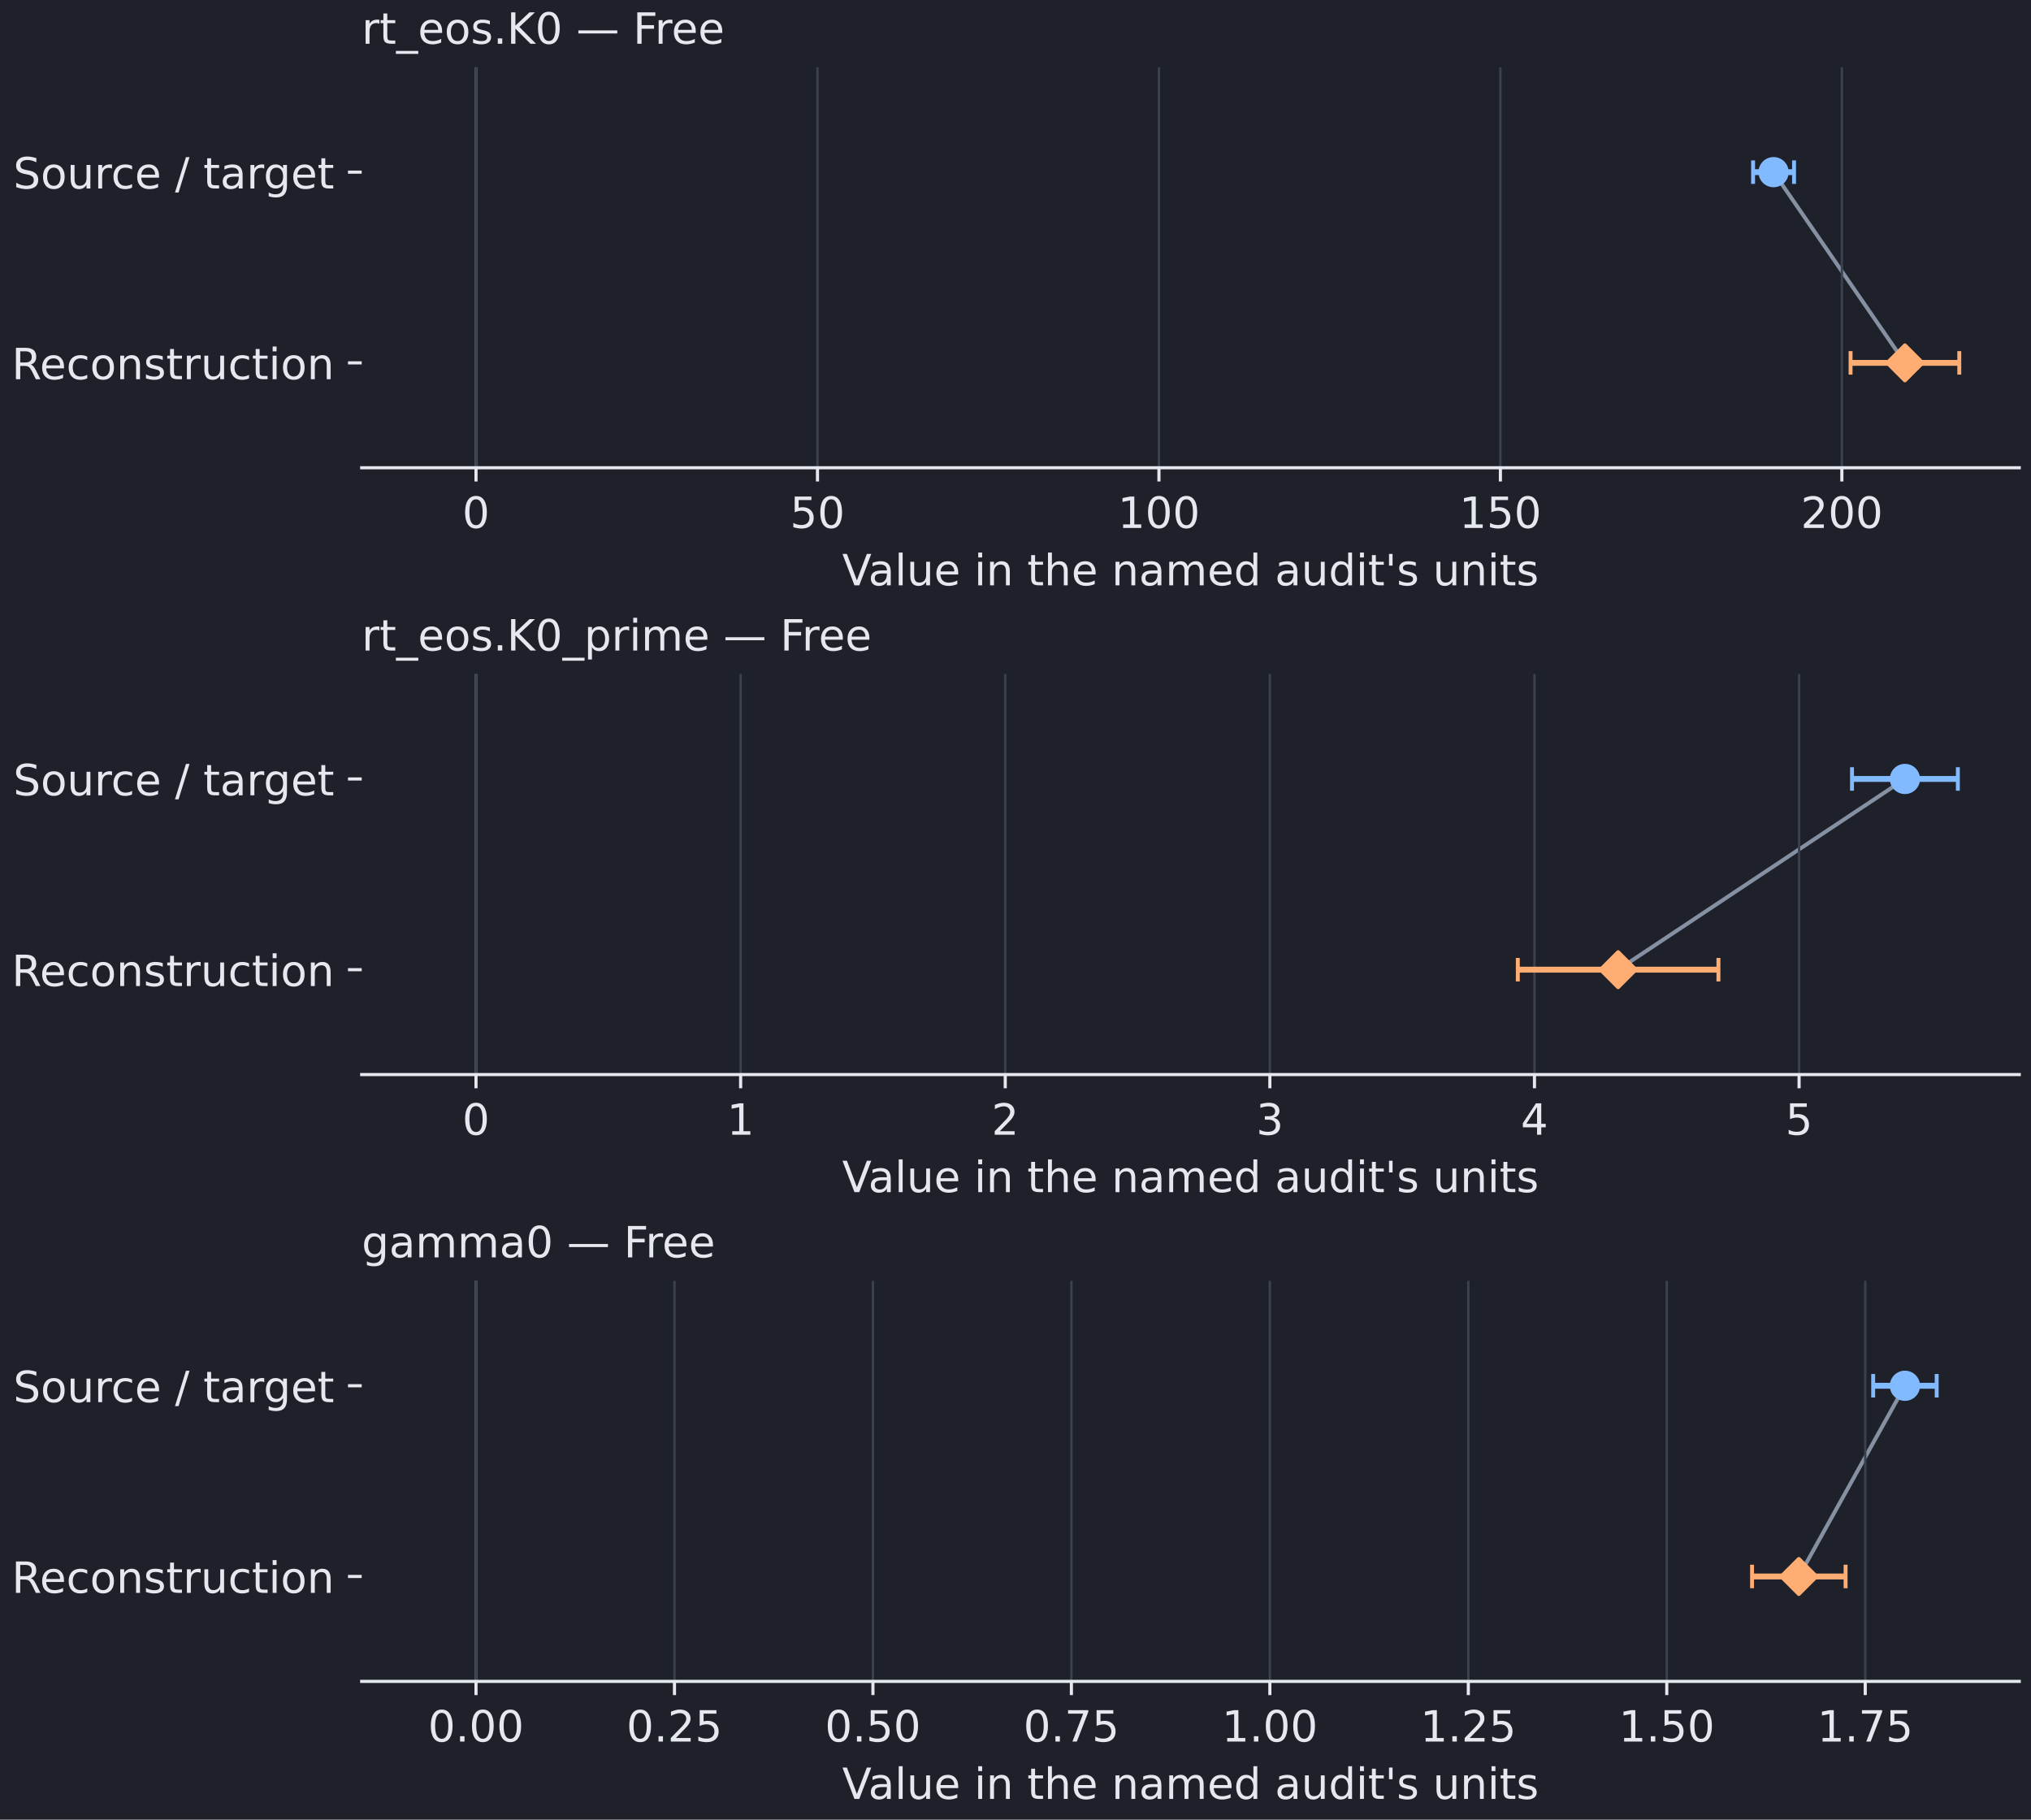
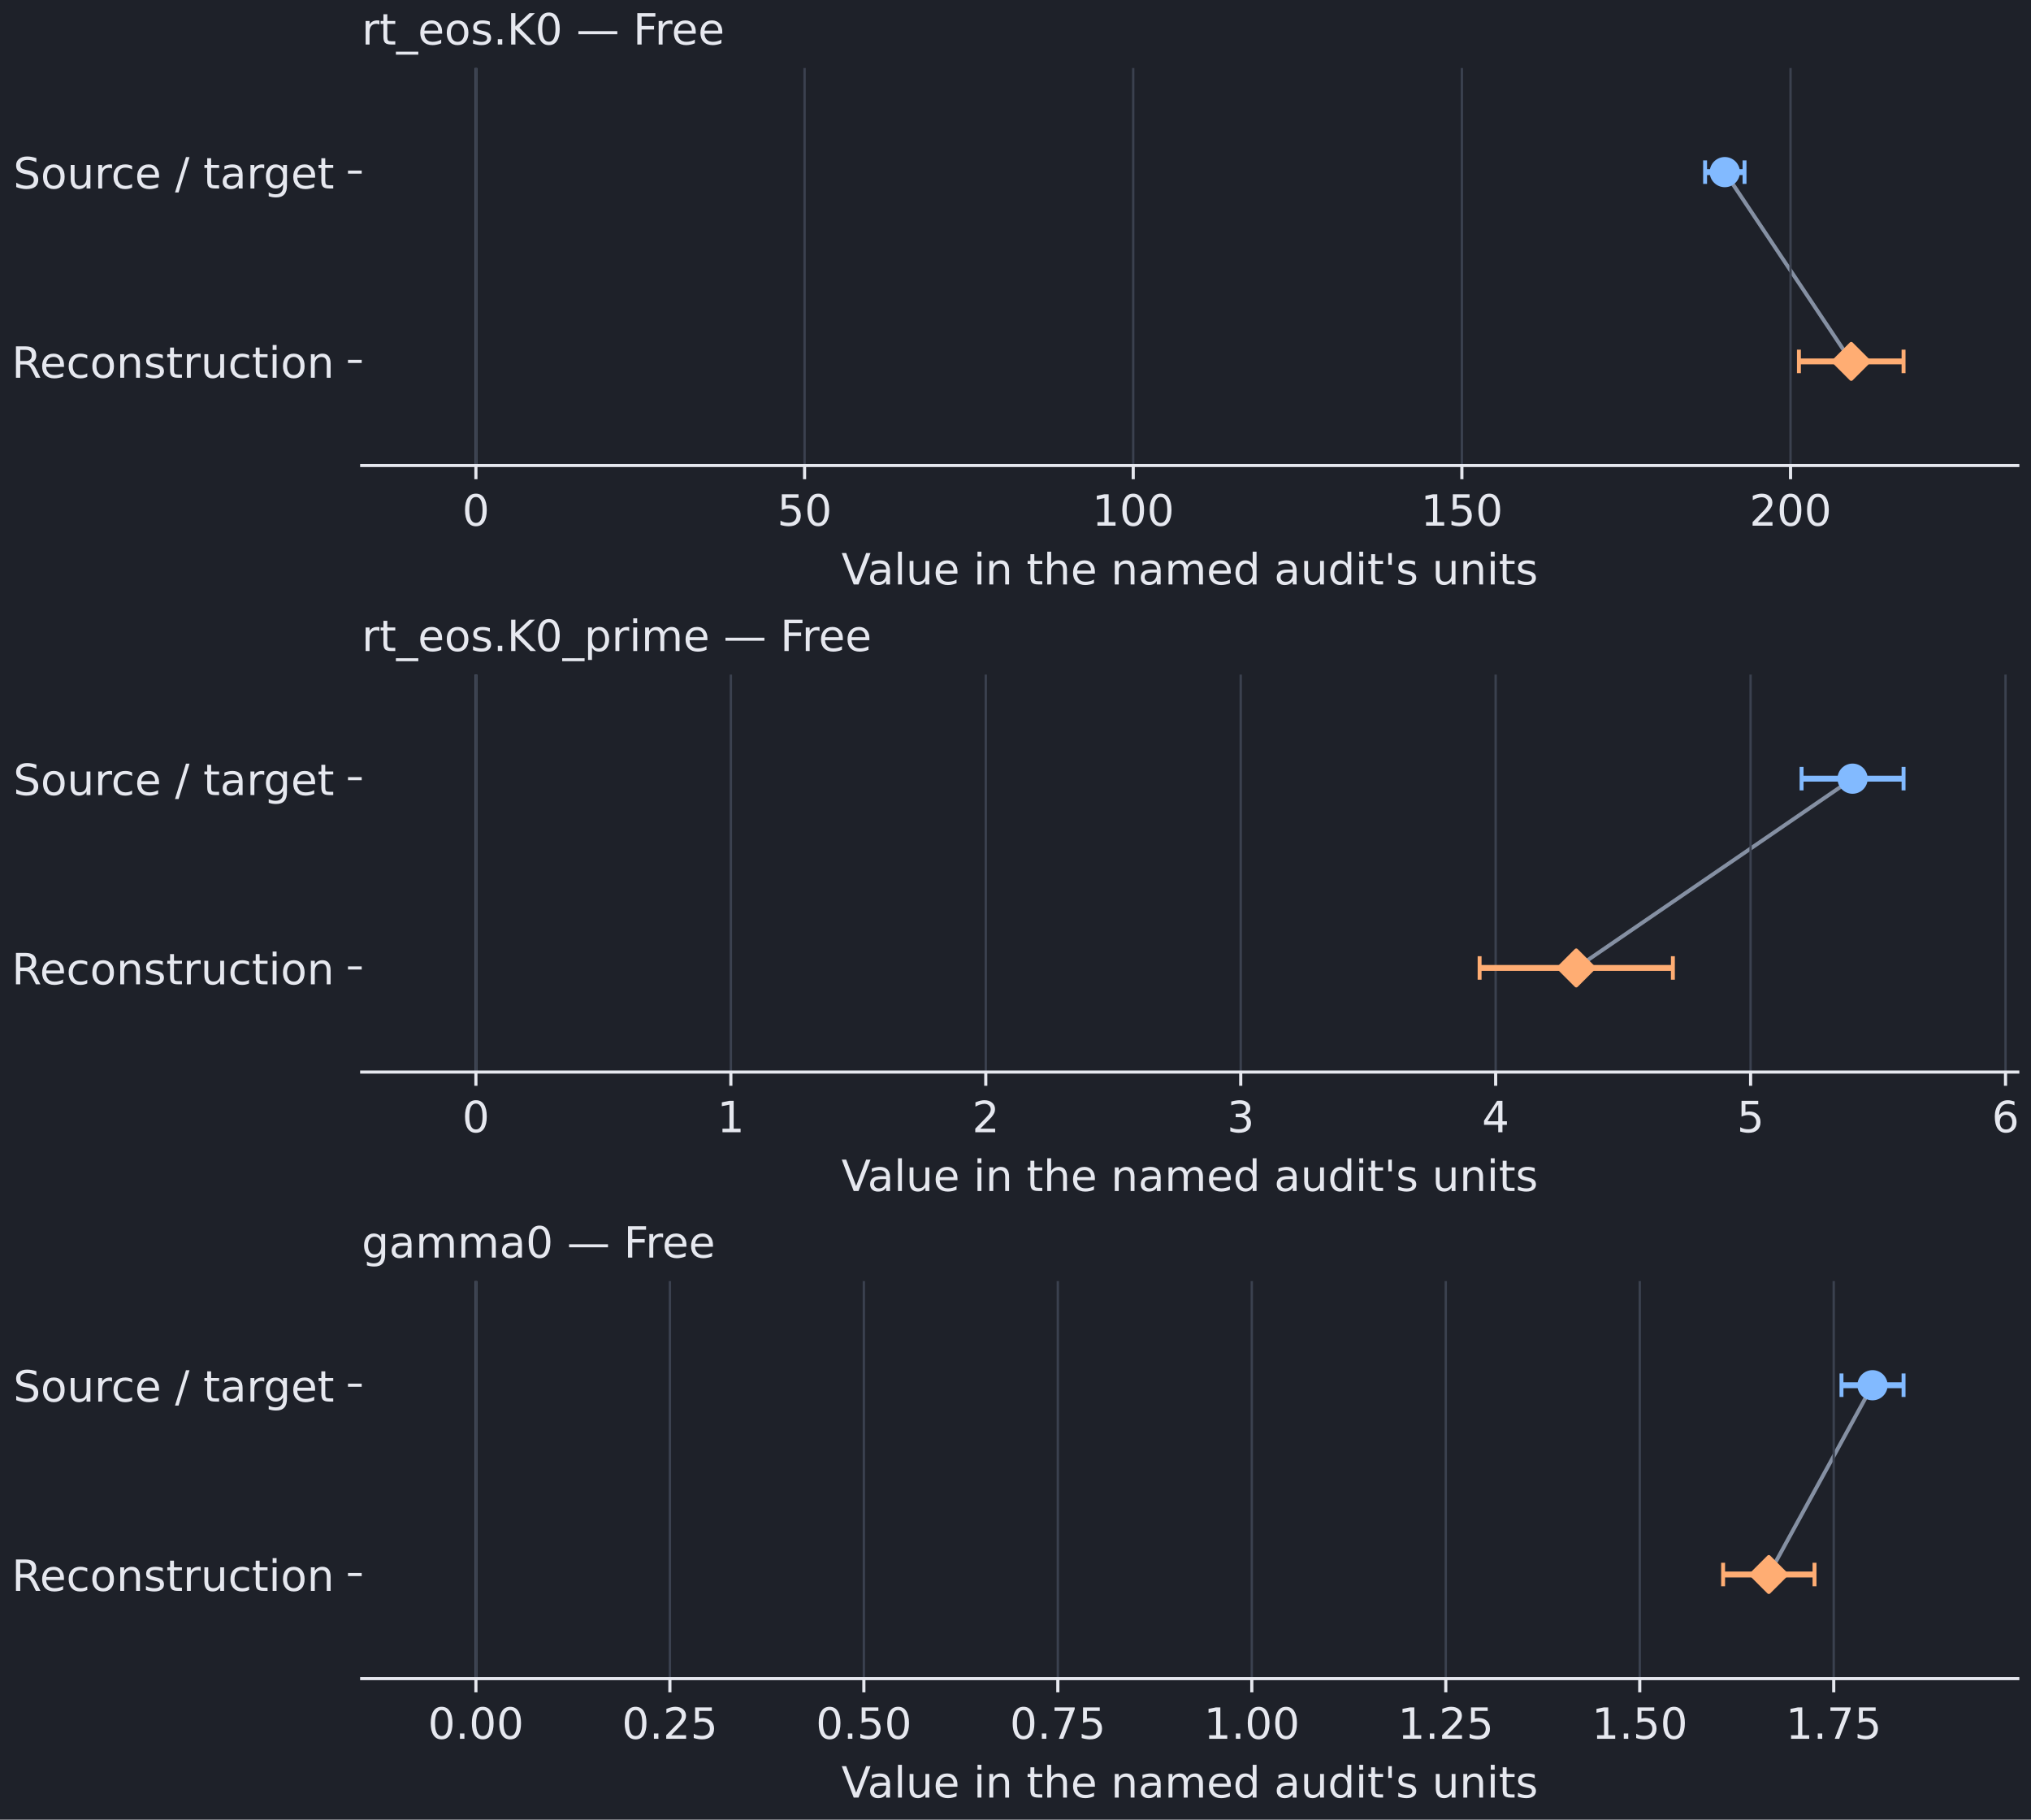
<svg xmlns="http://www.w3.org/2000/svg" xmlns:xlink="http://www.w3.org/1999/xlink" width="518.4pt" height="464.4pt" viewBox="0 0 518.4 464.4" version="1.1">
  <defs>
    <style type="text/css">*{stroke-linejoin: round; stroke-linecap: butt}</style>
    <style type="text/css">text { fill: #e6e8ef; }</style>
  </defs>
  <g id="figure_1">
    <g id="patch_1">
      <path d="M 0 464.4 L 518.4 464.4 L 518.4 0 L 0 0 z " style="fill: #1e2129" />
    </g>
    <g id="axes_1">
      <g id="patch_2">
-         <path d="M 92.321 119.378 L 515.4 119.378 L 515.4 17.164 L 92.321 17.164 z " style="fill: #1e2129" />
+         <path d="M 92.323 118.799 L 515.023 118.799 L 515.023 17.358 L 92.323 17.358 z " style="fill: #1e2129" />
      </g>
      <g id="line2d_1">
-         <path d="M 121.499 119.378 L 121.499 17.164 " clip-path="url(#p6cbeafb67b)" style="fill: none; stroke: #687486; stroke-width: 0.7; stroke-linecap: square" />
+         <path d="M 121.475 118.799 L 121.475 17.358 " clip-path="url(#pd4ea24ea9a)" style="fill: none; stroke: #687486; stroke-width: 0.7; stroke-linecap: square" />
      </g>
      <g id="line2d_2">
-         <path d="M 452.693 43.935 L 486.222 92.608 " clip-path="url(#p6cbeafb67b)" style="fill: none; stroke: #8590a3; stroke-linecap: square" />
+         <path d="M 440.246 43.926 L 472.517 92.231 " clip-path="url(#pd4ea24ea9a)" style="fill: none; stroke: #8590a3; stroke-linecap: square" />
      </g>
      <g id="matplotlib.axis_1">
        <g id="xtick_1">
          <g id="line2d_3">
-             <path d="M 121.499 119.378 L 121.499 17.164 " clip-path="url(#p6cbeafb67b)" style="fill: none; stroke: #3b414f; stroke-width: 0.6; stroke-linecap: square" />
+             <path d="M 121.475 118.799 L 121.475 17.358 " clip-path="url(#pd4ea24ea9a)" style="fill: none; stroke: #3b414f; stroke-width: 0.6; stroke-linecap: square" />
          </g>
          <g id="line2d_4">
            <defs>
              <path id="mb45e14ee2d" d="M 0 0 L 0 3.5 " style="stroke: #e6e8ef; stroke-width: 0.8" />
            </defs>
            <g>
-               <use xlink:href="#mb45e14ee2d" x="121.499" y="119.378" style="stroke: #e6e8ef; stroke-width: 0.8" />
+               <use xlink:href="#mb45e14ee2d" x="121.475" y="118.799" style="stroke: #e6e8ef; stroke-width: 0.8" />
            </g>
          </g>
          <g id="text_1">
-             <text style="font: 11px 'DejaVu Sans', Arial, sans-serif; text-anchor: middle" x="121.499" y="134.737" transform="rotate(-0 121.4993 134.7367)">0</text>
+             <text style="font-size: 11px; font-family: 'DejaVu Sans', Arial, sans-serif; text-anchor: middle" x="121.475" y="134.156" transform="rotate(-0 121.4749 134.156)">0</text>
          </g>
        </g>
        <g id="xtick_2">
          <g id="line2d_5">
-             <path d="M 208.656 119.378 L 208.656 17.164 " clip-path="url(#p6cbeafb67b)" style="fill: none; stroke: #3b414f; stroke-width: 0.6; stroke-linecap: square" />
+             <path d="M 205.362 118.799 L 205.362 17.358 " clip-path="url(#pd4ea24ea9a)" style="fill: none; stroke: #3b414f; stroke-width: 0.6; stroke-linecap: square" />
          </g>
          <g id="line2d_6">
            <g>
-               <use xlink:href="#mb45e14ee2d" x="208.656" y="119.378" style="stroke: #e6e8ef; stroke-width: 0.8" />
+               <use xlink:href="#mb45e14ee2d" x="205.362" y="118.799" style="stroke: #e6e8ef; stroke-width: 0.8" />
            </g>
          </g>
          <g id="text_2">
-             <text style="font: 11px 'DejaVu Sans', Arial, sans-serif; text-anchor: middle" x="208.656" y="134.737" transform="rotate(-0 208.6556 134.7367)">50</text>
+             <text style="font-size: 11px; font-family: 'DejaVu Sans', Arial, sans-serif; text-anchor: middle" x="205.362" y="134.156" transform="rotate(-0 205.3621 134.156)">50</text>
          </g>
        </g>
        <g id="xtick_3">
          <g id="line2d_7">
-             <path d="M 295.812 119.378 L 295.812 17.164 " clip-path="url(#p6cbeafb67b)" style="fill: none; stroke: #3b414f; stroke-width: 0.6; stroke-linecap: square" />
+             <path d="M 289.249 118.799 L 289.249 17.358 " clip-path="url(#pd4ea24ea9a)" style="fill: none; stroke: #3b414f; stroke-width: 0.6; stroke-linecap: square" />
          </g>
          <g id="line2d_8">
            <g>
-               <use xlink:href="#mb45e14ee2d" x="295.812" y="119.378" style="stroke: #e6e8ef; stroke-width: 0.8" />
+               <use xlink:href="#mb45e14ee2d" x="289.249" y="118.799" style="stroke: #e6e8ef; stroke-width: 0.8" />
            </g>
          </g>
          <g id="text_3">
-             <text style="font: 11px 'DejaVu Sans', Arial, sans-serif; text-anchor: middle" x="295.812" y="134.737" transform="rotate(-0 295.8118 134.7367)">100</text>
+             <text style="font-size: 11px; font-family: 'DejaVu Sans', Arial, sans-serif; text-anchor: middle" x="289.249" y="134.156" transform="rotate(-0 289.2492 134.156)">100</text>
          </g>
        </g>
        <g id="xtick_4">
          <g id="line2d_9">
-             <path d="M 382.968 119.378 L 382.968 17.164 " clip-path="url(#p6cbeafb67b)" style="fill: none; stroke: #3b414f; stroke-width: 0.6; stroke-linecap: square" />
+             <path d="M 373.136 118.799 L 373.136 17.358 " clip-path="url(#pd4ea24ea9a)" style="fill: none; stroke: #3b414f; stroke-width: 0.6; stroke-linecap: square" />
          </g>
          <g id="line2d_10">
            <g>
-               <use xlink:href="#mb45e14ee2d" x="382.968" y="119.378" style="stroke: #e6e8ef; stroke-width: 0.8" />
+               <use xlink:href="#mb45e14ee2d" x="373.136" y="118.799" style="stroke: #e6e8ef; stroke-width: 0.8" />
            </g>
          </g>
          <g id="text_4">
-             <text style="font: 11px 'DejaVu Sans', Arial, sans-serif; text-anchor: middle" x="382.968" y="134.737" transform="rotate(-0 382.9681 134.7367)">150</text>
+             <text style="font-size: 11px; font-family: 'DejaVu Sans', Arial, sans-serif; text-anchor: middle" x="373.136" y="134.156" transform="rotate(-0 373.1364 134.156)">150</text>
          </g>
        </g>
        <g id="xtick_5">
          <g id="line2d_11">
-             <path d="M 470.124 119.378 L 470.124 17.164 " clip-path="url(#p6cbeafb67b)" style="fill: none; stroke: #3b414f; stroke-width: 0.6; stroke-linecap: square" />
+             <path d="M 457.024 118.799 L 457.024 17.358 " clip-path="url(#pd4ea24ea9a)" style="fill: none; stroke: #3b414f; stroke-width: 0.6; stroke-linecap: square" />
          </g>
          <g id="line2d_12">
            <g>
-               <use xlink:href="#mb45e14ee2d" x="470.124" y="119.378" style="stroke: #e6e8ef; stroke-width: 0.8" />
+               <use xlink:href="#mb45e14ee2d" x="457.024" y="118.799" style="stroke: #e6e8ef; stroke-width: 0.8" />
            </g>
          </g>
          <g id="text_5">
-             <text style="font: 11px 'DejaVu Sans', Arial, sans-serif; text-anchor: middle" x="470.124" y="134.737" transform="rotate(-0 470.1243 134.7367)">200</text>
+             <text style="font-size: 11px; font-family: 'DejaVu Sans', Arial, sans-serif; text-anchor: middle" x="457.024" y="134.156" transform="rotate(-0 457.0235 134.156)">200</text>
          </g>
        </g>
        <g id="text_6">
-           <text style="font: 11px 'DejaVu Sans', Arial, sans-serif; text-anchor: middle" x="303.861" y="149.383" transform="rotate(-0 303.8606 149.3826)">Value in the named audit's units</text>
+           <text style="font-size: 11px; font-family: 'DejaVu Sans', Arial, sans-serif; text-anchor: middle" x="303.673" y="149.157" transform="rotate(-0 303.6729 149.1569)">Value in the named audit's units</text>
        </g>
      </g>
      <g id="matplotlib.axis_2">
        <g id="ytick_1">
          <g id="line2d_13">
            <defs>
              <path id="m7f30f8d901" d="M 0 0 L -3.5 0 " style="stroke: #e6e8ef; stroke-width: 0.8" />
            </defs>
            <g>
-               <use xlink:href="#m7f30f8d901" x="92.321" y="92.608" style="stroke: #e6e8ef; stroke-width: 0.8" />
+               <use xlink:href="#m7f30f8d901" x="92.323" y="92.231" style="stroke: #e6e8ef; stroke-width: 0.8" />
            </g>
          </g>
          <g id="text_7">
-             <text style="font: 11px 'DejaVu Sans', Arial, sans-serif; text-anchor: end" x="85.321" y="96.787" transform="rotate(-0 85.32149 96.78719)">Reconstruction</text>
+             <text style="font-size: 11px; font-family: 'DejaVu Sans', Arial, sans-serif; text-anchor: end" x="85.323" y="96.41" transform="rotate(-0 85.32321 96.40989)">Reconstruction</text>
          </g>
        </g>
        <g id="ytick_2">
          <g id="line2d_14">
            <g>
-               <use xlink:href="#m7f30f8d901" x="92.321" y="43.935" style="stroke: #e6e8ef; stroke-width: 0.8" />
+               <use xlink:href="#m7f30f8d901" x="92.323" y="43.926" style="stroke: #e6e8ef; stroke-width: 0.8" />
            </g>
          </g>
          <g id="text_8">
-             <text style="font: 11px 'DejaVu Sans', Arial, sans-serif; text-anchor: end" x="85.321" y="48.114" transform="rotate(-0 85.32149 48.1138)">Source / target</text>
+             <text style="font-size: 11px; font-family: 'DejaVu Sans', Arial, sans-serif; text-anchor: end" x="85.323" y="48.104" transform="rotate(-0 85.32321 48.10424)">Source / target</text>
          </g>
        </g>
      </g>
      <g id="PathCollection_1">
        <defs>
          <path id="m5b1aaaca44" d="M 0 3.354 C 0.89 3.354 1.743 3.001 2.372 2.372 C 3.001 1.743 3.354 0.89 3.354 0 C 3.354 -0.89 3.001 -1.743 2.372 -2.372 C 1.743 -3.001 0.89 -3.354 0 -3.354 C -0.89 -3.354 -1.743 -3.001 -2.372 -2.372 C -3.001 -1.743 -3.354 -0.89 -3.354 0 C -3.354 0.89 -3.001 1.743 -2.372 2.372 C -1.743 3.001 -0.89 3.354 0 3.354 z " style="stroke: #82baff" />
        </defs>
-         <g clip-path="url(#p6cbeafb67b)">
-           <use xlink:href="#m5b1aaaca44" x="452.693" y="43.935" style="fill: #82baff; stroke: #82baff" />
+         <g clip-path="url(#pd4ea24ea9a)">
+           <use xlink:href="#m5b1aaaca44" x="440.246" y="43.926" style="fill: #82baff; stroke: #82baff" />
        </g>
      </g>
      <g id="PathCollection_2">
        <defs>
          <path id="m79c71298e6" d="M -0 4.472 L 4.472 0 L 0 -4.472 L -4.472 -0 z " style="stroke: #ffad73" />
        </defs>
-         <g clip-path="url(#p6cbeafb67b)">
-           <use xlink:href="#m79c71298e6" x="486.222" y="92.608" style="fill: #ffad73; stroke: #ffad73" />
+         <g clip-path="url(#pd4ea24ea9a)">
+           <use xlink:href="#m79c71298e6" x="472.517" y="92.231" style="fill: #ffad73; stroke: #ffad73" />
        </g>
      </g>
      <g id="LineCollection_1">
-         <path d="M 447.464 43.935 L 457.922 43.935 " clip-path="url(#p6cbeafb67b)" style="fill: none; stroke: #82baff; stroke-width: 1.5" />
+         <path d="M 435.213 43.926 L 445.279 43.926 " clip-path="url(#pd4ea24ea9a)" style="fill: none; stroke: #82baff; stroke-width: 1.5" />
      </g>
      <g id="line2d_15">
        <defs>
          <path id="m002537e231" d="M 0 3 L 0 -3 " style="stroke: #82baff" />
        </defs>
-         <g clip-path="url(#p6cbeafb67b)">
-           <use xlink:href="#m002537e231" x="447.464" y="43.935" style="fill: #82baff; stroke: #82baff" />
+         <g clip-path="url(#pd4ea24ea9a)">
+           <use xlink:href="#m002537e231" x="435.213" y="43.926" style="fill: #82baff; stroke: #82baff" />
        </g>
      </g>
      <g id="line2d_16">
-         <g clip-path="url(#p6cbeafb67b)">
-           <use xlink:href="#m002537e231" x="457.922" y="43.935" style="fill: #82baff; stroke: #82baff" />
+         <g clip-path="url(#pd4ea24ea9a)">
+           <use xlink:href="#m002537e231" x="445.279" y="43.926" style="fill: #82baff; stroke: #82baff" />
        </g>
      </g>
      <g id="LineCollection_2">
-         <path d="M 472.348 92.608 L 500.096 92.608 " clip-path="url(#p6cbeafb67b)" style="fill: none; stroke: #ffad73; stroke-width: 1.5" />
+         <path d="M 459.164 92.231 L 485.871 92.231 " clip-path="url(#pd4ea24ea9a)" style="fill: none; stroke: #ffad73; stroke-width: 1.5" />
      </g>
      <g id="line2d_17">
        <defs>
          <path id="m3def4cd5cd" d="M 0 3 L 0 -3 " style="stroke: #ffad73" />
        </defs>
-         <g clip-path="url(#p6cbeafb67b)">
-           <use xlink:href="#m3def4cd5cd" x="472.348" y="92.608" style="fill: #ffad73; stroke: #ffad73" />
+         <g clip-path="url(#pd4ea24ea9a)">
+           <use xlink:href="#m3def4cd5cd" x="459.164" y="92.231" style="fill: #ffad73; stroke: #ffad73" />
        </g>
      </g>
      <g id="line2d_18">
-         <g clip-path="url(#p6cbeafb67b)">
-           <use xlink:href="#m3def4cd5cd" x="500.096" y="92.608" style="fill: #ffad73; stroke: #ffad73" />
+         <g clip-path="url(#pd4ea24ea9a)">
+           <use xlink:href="#m3def4cd5cd" x="485.871" y="92.231" style="fill: #ffad73; stroke: #ffad73" />
        </g>
      </g>
      <g id="patch_3">
-         <path d="M 92.321 119.378 L 515.4 119.378 " style="fill: none; stroke: #e6e8ef; stroke-width: 0.8; stroke-linejoin: miter; stroke-linecap: square" />
+         <path d="M 92.323 118.799 L 515.023 118.799 " style="fill: none; stroke: #e6e8ef; stroke-width: 0.8; stroke-linejoin: miter; stroke-linecap: square" />
      </g>
      <g id="text_9">
-         <text style="font: 11px 'DejaVu Sans', Arial, sans-serif; text-anchor: start" x="92.321" y="11.164" transform="rotate(-0 92.32149 11.1643)">rt_eos.K0 — Free</text>
+         <text style="font-size: 11px; font-family: 'DejaVu Sans', Arial, sans-serif; text-anchor: start" x="92.323" y="11.358" transform="rotate(-0 92.32321 11.35766)">rt_eos.K0 — Free</text>
      </g>
    </g>
    <g id="axes_2">
      <g id="patch_4">
-         <path d="M 92.321 274.243 L 515.4 274.243 L 515.4 172.029 L 92.321 172.029 z " style="fill: #1e2129" />
+         <path d="M 92.323 273.599 L 515.023 273.599 L 515.023 172.158 L 92.323 172.158 z " style="fill: #1e2129" />
      </g>
      <g id="line2d_19">
-         <path d="M 121.499 274.243 L 121.499 172.029 " clip-path="url(#pafc6bb4dea)" style="fill: none; stroke: #687486; stroke-width: 0.7; stroke-linecap: square" />
+         <path d="M 121.475 273.599 L 121.475 172.158 " clip-path="url(#pd9826bb436)" style="fill: none; stroke: #687486; stroke-width: 0.7; stroke-linecap: square" />
      </g>
      <g id="line2d_20">
-         <path d="M 486.222 198.799 L 413.016 247.473 " clip-path="url(#pafc6bb4dea)" style="fill: none; stroke: #8590a3; stroke-linecap: square" />
+         <path d="M 472.857 198.726 L 402.328 247.031 " clip-path="url(#pd9826bb436)" style="fill: none; stroke: #8590a3; stroke-linecap: square" />
      </g>
      <g id="matplotlib.axis_3">
        <g id="xtick_6">
          <g id="line2d_21">
-             <path d="M 121.499 274.243 L 121.499 172.029 " clip-path="url(#pafc6bb4dea)" style="fill: none; stroke: #3b414f; stroke-width: 0.6; stroke-linecap: square" />
+             <path d="M 121.475 273.599 L 121.475 172.158 " clip-path="url(#pd9826bb436)" style="fill: none; stroke: #3b414f; stroke-width: 0.6; stroke-linecap: square" />
          </g>
          <g id="line2d_22">
            <g>
-               <use xlink:href="#mb45e14ee2d" x="121.499" y="274.243" style="stroke: #e6e8ef; stroke-width: 0.8" />
+               <use xlink:href="#mb45e14ee2d" x="121.475" y="273.599" style="stroke: #e6e8ef; stroke-width: 0.8" />
            </g>
          </g>
          <g id="text_10">
-             <text style="font: 11px 'DejaVu Sans', Arial, sans-serif; text-anchor: middle" x="121.499" y="289.601" transform="rotate(-0 121.4993 289.6014)">0</text>
+             <text style="font-size: 11px; font-family: 'DejaVu Sans', Arial, sans-serif; text-anchor: middle" x="121.475" y="288.957" transform="rotate(-0 121.4749 288.9566)">0</text>
          </g>
        </g>
        <g id="xtick_7">
          <g id="line2d_23">
-             <path d="M 189.041 274.243 L 189.041 172.029 " clip-path="url(#pafc6bb4dea)" style="fill: none; stroke: #3b414f; stroke-width: 0.6; stroke-linecap: square" />
+             <path d="M 186.546 273.599 L 186.546 172.158 " clip-path="url(#pd9826bb436)" style="fill: none; stroke: #3b414f; stroke-width: 0.6; stroke-linecap: square" />
          </g>
          <g id="line2d_24">
            <g>
-               <use xlink:href="#mb45e14ee2d" x="189.041" y="274.243" style="stroke: #e6e8ef; stroke-width: 0.8" />
+               <use xlink:href="#mb45e14ee2d" x="186.546" y="273.599" style="stroke: #e6e8ef; stroke-width: 0.8" />
            </g>
          </g>
          <g id="text_11">
-             <text style="font: 11px 'DejaVu Sans', Arial, sans-serif; text-anchor: middle" x="189.041" y="289.601" transform="rotate(-0 189.0405 289.6014)">1</text>
+             <text style="font-size: 11px; font-family: 'DejaVu Sans', Arial, sans-serif; text-anchor: middle" x="186.546" y="288.957" transform="rotate(-0 186.5456 288.9566)">1</text>
          </g>
        </g>
        <g id="xtick_8">
          <g id="line2d_25">
-             <path d="M 256.582 274.243 L 256.582 172.029 " clip-path="url(#pafc6bb4dea)" style="fill: none; stroke: #3b414f; stroke-width: 0.6; stroke-linecap: square" />
+             <path d="M 251.616 273.599 L 251.616 172.158 " clip-path="url(#pd9826bb436)" style="fill: none; stroke: #3b414f; stroke-width: 0.6; stroke-linecap: square" />
          </g>
          <g id="line2d_26">
            <g>
-               <use xlink:href="#mb45e14ee2d" x="256.582" y="274.243" style="stroke: #e6e8ef; stroke-width: 0.8" />
+               <use xlink:href="#mb45e14ee2d" x="251.616" y="273.599" style="stroke: #e6e8ef; stroke-width: 0.8" />
            </g>
          </g>
          <g id="text_12">
-             <text style="font: 11px 'DejaVu Sans', Arial, sans-serif; text-anchor: middle" x="256.582" y="289.601" transform="rotate(-0 256.5818 289.6014)">2</text>
+             <text style="font-size: 11px; font-family: 'DejaVu Sans', Arial, sans-serif; text-anchor: middle" x="251.616" y="288.957" transform="rotate(-0 251.6163 288.9566)">2</text>
          </g>
        </g>
        <g id="xtick_9">
          <g id="line2d_27">
-             <path d="M 324.123 274.243 L 324.123 172.029 " clip-path="url(#pafc6bb4dea)" style="fill: none; stroke: #3b414f; stroke-width: 0.6; stroke-linecap: square" />
+             <path d="M 316.687 273.599 L 316.687 172.158 " clip-path="url(#pd9826bb436)" style="fill: none; stroke: #3b414f; stroke-width: 0.6; stroke-linecap: square" />
          </g>
          <g id="line2d_28">
            <g>
-               <use xlink:href="#mb45e14ee2d" x="324.123" y="274.243" style="stroke: #e6e8ef; stroke-width: 0.8" />
+               <use xlink:href="#mb45e14ee2d" x="316.687" y="273.599" style="stroke: #e6e8ef; stroke-width: 0.8" />
            </g>
          </g>
          <g id="text_13">
-             <text style="font: 11px 'DejaVu Sans', Arial, sans-serif; text-anchor: middle" x="324.123" y="289.601" transform="rotate(-0 324.123 289.6014)">3</text>
+             <text style="font-size: 11px; font-family: 'DejaVu Sans', Arial, sans-serif; text-anchor: middle" x="316.687" y="288.957" transform="rotate(-0 316.6871 288.9566)">3</text>
          </g>
        </g>
        <g id="xtick_10">
          <g id="line2d_29">
-             <path d="M 391.664 274.243 L 391.664 172.029 " clip-path="url(#pafc6bb4dea)" style="fill: none; stroke: #3b414f; stroke-width: 0.6; stroke-linecap: square" />
+             <path d="M 381.758 273.599 L 381.758 172.158 " clip-path="url(#pd9826bb436)" style="fill: none; stroke: #3b414f; stroke-width: 0.6; stroke-linecap: square" />
          </g>
          <g id="line2d_30">
            <g>
-               <use xlink:href="#mb45e14ee2d" x="391.664" y="274.243" style="stroke: #e6e8ef; stroke-width: 0.8" />
+               <use xlink:href="#mb45e14ee2d" x="381.758" y="273.599" style="stroke: #e6e8ef; stroke-width: 0.8" />
            </g>
          </g>
          <g id="text_14">
-             <text style="font: 11px 'DejaVu Sans', Arial, sans-serif; text-anchor: middle" x="391.664" y="289.601" transform="rotate(-0 391.6642 289.6014)">4</text>
+             <text style="font-size: 11px; font-family: 'DejaVu Sans', Arial, sans-serif; text-anchor: middle" x="381.758" y="288.957" transform="rotate(-0 381.7578 288.9566)">4</text>
          </g>
        </g>
        <g id="xtick_11">
          <g id="line2d_31">
-             <path d="M 459.205 274.243 L 459.205 172.029 " clip-path="url(#pafc6bb4dea)" style="fill: none; stroke: #3b414f; stroke-width: 0.6; stroke-linecap: square" />
+             <path d="M 446.829 273.599 L 446.829 172.158 " clip-path="url(#pd9826bb436)" style="fill: none; stroke: #3b414f; stroke-width: 0.6; stroke-linecap: square" />
          </g>
          <g id="line2d_32">
            <g>
-               <use xlink:href="#mb45e14ee2d" x="459.205" y="274.243" style="stroke: #e6e8ef; stroke-width: 0.8" />
+               <use xlink:href="#mb45e14ee2d" x="446.829" y="273.599" style="stroke: #e6e8ef; stroke-width: 0.8" />
            </g>
          </g>
          <g id="text_15">
-             <text style="font: 11px 'DejaVu Sans', Arial, sans-serif; text-anchor: middle" x="459.205" y="289.601" transform="rotate(-0 459.2055 289.6014)">5</text>
-           </g>
-         </g>
-         <g id="text_16">
-           <text style="font: 11px 'DejaVu Sans', Arial, sans-serif; text-anchor: middle" x="303.861" y="304.247" transform="rotate(-0 303.8606 304.2474)">Value in the named audit's units</text>
+             <text style="font-size: 11px; font-family: 'DejaVu Sans', Arial, sans-serif; text-anchor: middle" x="446.829" y="288.957" transform="rotate(-0 446.8285 288.9566)">5</text>
+           </g>
+         </g>
+         <g id="xtick_12">
+           <g id="line2d_33">
+             <path d="M 511.899 273.599 L 511.899 172.158 " clip-path="url(#pd9826bb436)" style="fill: none; stroke: #3b414f; stroke-width: 0.6; stroke-linecap: square" />
+           </g>
+           <g id="line2d_34">
+             <g>
+               <use xlink:href="#mb45e14ee2d" x="511.899" y="273.599" style="stroke: #e6e8ef; stroke-width: 0.8" />
+             </g>
+           </g>
+           <g id="text_16">
+             <text style="font-size: 11px; font-family: 'DejaVu Sans', Arial, sans-serif; text-anchor: middle" x="511.899" y="288.957" transform="rotate(-0 511.8992 288.9566)">6</text>
+           </g>
+         </g>
+         <g id="text_17">
+           <text style="font-size: 11px; font-family: 'DejaVu Sans', Arial, sans-serif; text-anchor: middle" x="303.673" y="303.957" transform="rotate(-0 303.6729 303.9575)">Value in the named audit's units</text>
        </g>
      </g>
      <g id="matplotlib.axis_4">
        <g id="ytick_3">
-           <g id="line2d_33">
-             <g>
-               <use xlink:href="#m7f30f8d901" x="92.321" y="247.473" style="stroke: #e6e8ef; stroke-width: 0.8" />
-             </g>
-           </g>
-           <g id="text_17">
-             <text style="font: 11px 'DejaVu Sans', Arial, sans-serif; text-anchor: end" x="85.321" y="251.652" transform="rotate(-0 85.32149 251.6519)">Reconstruction</text>
+           <g id="line2d_35">
+             <g>
+               <use xlink:href="#m7f30f8d901" x="92.323" y="247.031" style="stroke: #e6e8ef; stroke-width: 0.8" />
+             </g>
+           </g>
+           <g id="text_18">
+             <text style="font-size: 11px; font-family: 'DejaVu Sans', Arial, sans-serif; text-anchor: end" x="85.323" y="251.21" transform="rotate(-0 85.32321 251.2105)">Reconstruction</text>
          </g>
        </g>
        <g id="ytick_4">
-           <g id="line2d_34">
-             <g>
-               <use xlink:href="#m7f30f8d901" x="92.321" y="198.799" style="stroke: #e6e8ef; stroke-width: 0.8" />
-             </g>
-           </g>
-           <g id="text_18">
-             <text style="font: 11px 'DejaVu Sans', Arial, sans-serif; text-anchor: end" x="85.321" y="202.979" transform="rotate(-0 85.32149 202.9785)">Source / target</text>
+           <g id="line2d_36">
+             <g>
+               <use xlink:href="#m7f30f8d901" x="92.323" y="198.726" style="stroke: #e6e8ef; stroke-width: 0.8" />
+             </g>
+           </g>
+           <g id="text_19">
+             <text style="font-size: 11px; font-family: 'DejaVu Sans', Arial, sans-serif; text-anchor: end" x="85.323" y="202.905" transform="rotate(-0 85.32321 202.9048)">Source / target</text>
          </g>
        </g>
      </g>
      <g id="PathCollection_3">
-         <g clip-path="url(#pafc6bb4dea)">
-           <use xlink:href="#m5b1aaaca44" x="486.222" y="198.799" style="fill: #82baff; stroke: #82baff" />
+         <g clip-path="url(#pd9826bb436)">
+           <use xlink:href="#m5b1aaaca44" x="472.857" y="198.726" style="fill: #82baff; stroke: #82baff" />
        </g>
      </g>
      <g id="PathCollection_4">
-         <g clip-path="url(#pafc6bb4dea)">
-           <use xlink:href="#m79c71298e6" x="413.016" y="247.473" style="fill: #ffad73; stroke: #ffad73" />
+         <g clip-path="url(#pd9826bb436)">
+           <use xlink:href="#m79c71298e6" x="402.328" y="247.031" style="fill: #ffad73; stroke: #ffad73" />
        </g>
      </g>
      <g id="LineCollection_3">
-         <path d="M 472.714 198.799 L 499.73 198.799 " clip-path="url(#pafc6bb4dea)" style="fill: none; stroke: #82baff; stroke-width: 1.5" />
-       </g>
-       <g id="line2d_35">
-         <g clip-path="url(#pafc6bb4dea)">
-           <use xlink:href="#m002537e231" x="472.714" y="198.799" style="fill: #82baff; stroke: #82baff" />
-         </g>
-       </g>
-       <g id="line2d_36">
-         <g clip-path="url(#pafc6bb4dea)">
-           <use xlink:href="#m002537e231" x="499.73" y="198.799" style="fill: #82baff; stroke: #82baff" />
+         <path d="M 459.843 198.726 L 485.871 198.726 " clip-path="url(#pd9826bb436)" style="fill: none; stroke: #82baff; stroke-width: 1.5" />
+       </g>
+       <g id="line2d_37">
+         <g clip-path="url(#pd9826bb436)">
+           <use xlink:href="#m002537e231" x="459.843" y="198.726" style="fill: #82baff; stroke: #82baff" />
+         </g>
+       </g>
+       <g id="line2d_38">
+         <g clip-path="url(#pd9826bb436)">
+           <use xlink:href="#m002537e231" x="485.871" y="198.726" style="fill: #82baff; stroke: #82baff" />
        </g>
      </g>
      <g id="LineCollection_4">
-         <path d="M 387.413 247.473 L 438.619 247.473 " clip-path="url(#pafc6bb4dea)" style="fill: none; stroke: #ffad73; stroke-width: 1.5" />
-       </g>
-       <g id="line2d_37">
-         <g clip-path="url(#pafc6bb4dea)">
-           <use xlink:href="#m3def4cd5cd" x="387.413" y="247.473" style="fill: #ffad73; stroke: #ffad73" />
-         </g>
-       </g>
-       <g id="line2d_38">
-         <g clip-path="url(#pafc6bb4dea)">
-           <use xlink:href="#m3def4cd5cd" x="438.619" y="247.473" style="fill: #ffad73; stroke: #ffad73" />
+         <path d="M 377.662 247.031 L 426.995 247.031 " clip-path="url(#pd9826bb436)" style="fill: none; stroke: #ffad73; stroke-width: 1.5" />
+       </g>
+       <g id="line2d_39">
+         <g clip-path="url(#pd9826bb436)">
+           <use xlink:href="#m3def4cd5cd" x="377.662" y="247.031" style="fill: #ffad73; stroke: #ffad73" />
+         </g>
+       </g>
+       <g id="line2d_40">
+         <g clip-path="url(#pd9826bb436)">
+           <use xlink:href="#m3def4cd5cd" x="426.995" y="247.031" style="fill: #ffad73; stroke: #ffad73" />
        </g>
      </g>
      <g id="patch_5">
-         <path d="M 92.321 274.243 L 515.4 274.243 " style="fill: none; stroke: #e6e8ef; stroke-width: 0.8; stroke-linejoin: miter; stroke-linecap: square" />
-       </g>
-       <g id="text_19">
-         <text style="font: 11px 'DejaVu Sans', Arial, sans-serif; text-anchor: start" x="92.321" y="166.029" transform="rotate(-0 92.32149 166.029)">rt_eos.K0_prime — Free</text>
+         <path d="M 92.323 273.599 L 515.023 273.599 " style="fill: none; stroke: #e6e8ef; stroke-width: 0.8; stroke-linejoin: miter; stroke-linecap: square" />
+       </g>
+       <g id="text_20">
+         <text style="font-size: 11px; font-family: 'DejaVu Sans', Arial, sans-serif; text-anchor: start" x="92.323" y="166.158" transform="rotate(-0 92.32321 166.1582)">rt_eos.K0_prime — Free</text>
      </g>
    </g>
    <g id="axes_3">
      <g id="patch_6">
-         <path d="M 92.321 429.108 L 515.4 429.108 L 515.4 326.894 L 92.321 326.894 z " style="fill: #1e2129" />
-       </g>
-       <g id="line2d_39">
-         <path d="M 121.499 429.108 L 121.499 326.894 " clip-path="url(#pb42b140020)" style="fill: none; stroke: #687486; stroke-width: 0.7; stroke-linecap: square" />
-       </g>
-       <g id="line2d_40">
-         <path d="M 486.222 353.664 L 459.139 402.338 " clip-path="url(#pb42b140020)" style="fill: none; stroke: #8590a3; stroke-linecap: square" />
+         <path d="M 92.323 428.399 L 515.023 428.399 L 515.023 326.958 L 92.323 326.958 z " style="fill: #1e2129" />
+       </g>
+       <g id="line2d_41">
+         <path d="M 121.475 428.399 L 121.475 326.958 " clip-path="url(#pc6bcae0340)" style="fill: none; stroke: #687486; stroke-width: 0.7; stroke-linecap: square" />
+       </g>
+       <g id="line2d_42">
+         <path d="M 477.949 353.526 L 451.478 401.831 " clip-path="url(#pc6bcae0340)" style="fill: none; stroke: #8590a3; stroke-linecap: square" />
      </g>
      <g id="matplotlib.axis_5">
-         <g id="xtick_12">
-           <g id="line2d_41">
-             <path d="M 121.499 429.108 L 121.499 326.894 " clip-path="url(#pb42b140020)" style="fill: none; stroke: #3b414f; stroke-width: 0.6; stroke-linecap: square" />
-           </g>
-           <g id="line2d_42">
-             <g>
-               <use xlink:href="#mb45e14ee2d" x="121.499" y="429.108" style="stroke: #e6e8ef; stroke-width: 0.8" />
-             </g>
-           </g>
-           <g id="text_20">
-             <text style="font: 11px 'DejaVu Sans', Arial, sans-serif; text-anchor: middle" x="121.499" y="444.466" transform="rotate(-0 121.4993 444.4662)">0.00</text>
-           </g>
-         </g>
        <g id="xtick_13">
          <g id="line2d_43">
-             <path d="M 172.155 429.108 L 172.155 326.894 " clip-path="url(#pb42b140020)" style="fill: none; stroke: #3b414f; stroke-width: 0.6; stroke-linecap: square" />
+             <path d="M 121.475 428.399 L 121.475 326.958 " clip-path="url(#pc6bcae0340)" style="fill: none; stroke: #3b414f; stroke-width: 0.6; stroke-linecap: square" />
          </g>
          <g id="line2d_44">
            <g>
-               <use xlink:href="#mb45e14ee2d" x="172.155" y="429.108" style="stroke: #e6e8ef; stroke-width: 0.8" />
+               <use xlink:href="#mb45e14ee2d" x="121.475" y="428.399" style="stroke: #e6e8ef; stroke-width: 0.8" />
            </g>
          </g>
          <g id="text_21">
-             <text style="font: 11px 'DejaVu Sans', Arial, sans-serif; text-anchor: middle" x="172.155" y="444.466" transform="rotate(-0 172.1552 444.4662)">0.25</text>
+             <text style="font-size: 11px; font-family: 'DejaVu Sans', Arial, sans-serif; text-anchor: middle" x="121.475" y="443.756" transform="rotate(-0 121.4749 443.7563)">0.00</text>
          </g>
        </g>
        <g id="xtick_14">
          <g id="line2d_45">
-             <path d="M 222.811 429.108 L 222.811 326.894 " clip-path="url(#pb42b140020)" style="fill: none; stroke: #3b414f; stroke-width: 0.6; stroke-linecap: square" />
+             <path d="M 170.985 428.399 L 170.985 326.958 " clip-path="url(#pc6bcae0340)" style="fill: none; stroke: #3b414f; stroke-width: 0.6; stroke-linecap: square" />
          </g>
          <g id="line2d_46">
            <g>
-               <use xlink:href="#mb45e14ee2d" x="222.811" y="429.108" style="stroke: #e6e8ef; stroke-width: 0.8" />
+               <use xlink:href="#mb45e14ee2d" x="170.985" y="428.399" style="stroke: #e6e8ef; stroke-width: 0.8" />
            </g>
          </g>
          <g id="text_22">
-             <text style="font: 11px 'DejaVu Sans', Arial, sans-serif; text-anchor: middle" x="222.811" y="444.466" transform="rotate(-0 222.8111 444.4662)">0.50</text>
+             <text style="font-size: 11px; font-family: 'DejaVu Sans', Arial, sans-serif; text-anchor: middle" x="170.985" y="443.756" transform="rotate(-0 170.9852 443.7563)">0.25</text>
          </g>
        </g>
        <g id="xtick_15">
          <g id="line2d_47">
-             <path d="M 273.467 429.108 L 273.467 326.894 " clip-path="url(#pb42b140020)" style="fill: none; stroke: #3b414f; stroke-width: 0.6; stroke-linecap: square" />
+             <path d="M 220.496 428.399 L 220.496 326.958 " clip-path="url(#pc6bcae0340)" style="fill: none; stroke: #3b414f; stroke-width: 0.6; stroke-linecap: square" />
          </g>
          <g id="line2d_48">
            <g>
-               <use xlink:href="#mb45e14ee2d" x="273.467" y="429.108" style="stroke: #e6e8ef; stroke-width: 0.8" />
+               <use xlink:href="#mb45e14ee2d" x="220.496" y="428.399" style="stroke: #e6e8ef; stroke-width: 0.8" />
            </g>
          </g>
          <g id="text_23">
-             <text style="font: 11px 'DejaVu Sans', Arial, sans-serif; text-anchor: middle" x="273.467" y="444.466" transform="rotate(-0 273.4671 444.4662)">0.75</text>
+             <text style="font-size: 11px; font-family: 'DejaVu Sans', Arial, sans-serif; text-anchor: middle" x="220.496" y="443.756" transform="rotate(-0 220.4956 443.7563)">0.50</text>
          </g>
        </g>
        <g id="xtick_16">
          <g id="line2d_49">
-             <path d="M 324.123 429.108 L 324.123 326.894 " clip-path="url(#pb42b140020)" style="fill: none; stroke: #3b414f; stroke-width: 0.6; stroke-linecap: square" />
+             <path d="M 270.006 428.399 L 270.006 326.958 " clip-path="url(#pc6bcae0340)" style="fill: none; stroke: #3b414f; stroke-width: 0.6; stroke-linecap: square" />
          </g>
          <g id="line2d_50">
            <g>
-               <use xlink:href="#mb45e14ee2d" x="324.123" y="429.108" style="stroke: #e6e8ef; stroke-width: 0.8" />
+               <use xlink:href="#mb45e14ee2d" x="270.006" y="428.399" style="stroke: #e6e8ef; stroke-width: 0.8" />
            </g>
          </g>
          <g id="text_24">
-             <text style="font: 11px 'DejaVu Sans', Arial, sans-serif; text-anchor: middle" x="324.123" y="444.466" transform="rotate(-0 324.123 444.4662)">1.00</text>
+             <text style="font-size: 11px; font-family: 'DejaVu Sans', Arial, sans-serif; text-anchor: middle" x="270.006" y="443.756" transform="rotate(-0 270.0059 443.7563)">0.75</text>
          </g>
        </g>
        <g id="xtick_17">
          <g id="line2d_51">
-             <path d="M 374.779 429.108 L 374.779 326.894 " clip-path="url(#pb42b140020)" style="fill: none; stroke: #3b414f; stroke-width: 0.6; stroke-linecap: square" />
+             <path d="M 319.516 428.399 L 319.516 326.958 " clip-path="url(#pc6bcae0340)" style="fill: none; stroke: #3b414f; stroke-width: 0.6; stroke-linecap: square" />
          </g>
          <g id="line2d_52">
            <g>
-               <use xlink:href="#mb45e14ee2d" x="374.779" y="429.108" style="stroke: #e6e8ef; stroke-width: 0.8" />
+               <use xlink:href="#mb45e14ee2d" x="319.516" y="428.399" style="stroke: #e6e8ef; stroke-width: 0.8" />
            </g>
          </g>
          <g id="text_25">
-             <text style="font: 11px 'DejaVu Sans', Arial, sans-serif; text-anchor: middle" x="374.779" y="444.466" transform="rotate(-0 374.7789 444.4662)">1.25</text>
+             <text style="font-size: 11px; font-family: 'DejaVu Sans', Arial, sans-serif; text-anchor: middle" x="319.516" y="443.756" transform="rotate(-0 319.5162 443.7563)">1.00</text>
          </g>
        </g>
        <g id="xtick_18">
          <g id="line2d_53">
-             <path d="M 425.435 429.108 L 425.435 326.894 " clip-path="url(#pb42b140020)" style="fill: none; stroke: #3b414f; stroke-width: 0.6; stroke-linecap: square" />
+             <path d="M 369.027 428.399 L 369.027 326.958 " clip-path="url(#pc6bcae0340)" style="fill: none; stroke: #3b414f; stroke-width: 0.6; stroke-linecap: square" />
          </g>
          <g id="line2d_54">
            <g>
-               <use xlink:href="#mb45e14ee2d" x="425.435" y="429.108" style="stroke: #e6e8ef; stroke-width: 0.8" />
+               <use xlink:href="#mb45e14ee2d" x="369.027" y="428.399" style="stroke: #e6e8ef; stroke-width: 0.8" />
            </g>
          </g>
          <g id="text_26">
-             <text style="font: 11px 'DejaVu Sans', Arial, sans-serif; text-anchor: middle" x="425.435" y="444.466" transform="rotate(-0 425.4348 444.4662)">1.50</text>
+             <text style="font-size: 11px; font-family: 'DejaVu Sans', Arial, sans-serif; text-anchor: middle" x="369.027" y="443.756" transform="rotate(-0 369.0266 443.7563)">1.25</text>
          </g>
        </g>
        <g id="xtick_19">
          <g id="line2d_55">
-             <path d="M 476.091 429.108 L 476.091 326.894 " clip-path="url(#pb42b140020)" style="fill: none; stroke: #3b414f; stroke-width: 0.6; stroke-linecap: square" />
+             <path d="M 418.537 428.399 L 418.537 326.958 " clip-path="url(#pc6bcae0340)" style="fill: none; stroke: #3b414f; stroke-width: 0.6; stroke-linecap: square" />
          </g>
          <g id="line2d_56">
            <g>
-               <use xlink:href="#mb45e14ee2d" x="476.091" y="429.108" style="stroke: #e6e8ef; stroke-width: 0.8" />
+               <use xlink:href="#mb45e14ee2d" x="418.537" y="428.399" style="stroke: #e6e8ef; stroke-width: 0.8" />
            </g>
          </g>
          <g id="text_27">
-             <text style="font: 11px 'DejaVu Sans', Arial, sans-serif; text-anchor: middle" x="476.091" y="444.466" transform="rotate(-0 476.0908 444.4662)">1.75</text>
-           </g>
-         </g>
-         <g id="text_28">
-           <text style="font: 11px 'DejaVu Sans', Arial, sans-serif; text-anchor: middle" x="303.861" y="459.112" transform="rotate(-0 303.8606 459.1121)">Value in the named audit's units</text>
+             <text style="font-size: 11px; font-family: 'DejaVu Sans', Arial, sans-serif; text-anchor: middle" x="418.537" y="443.756" transform="rotate(-0 418.5369 443.7563)">1.50</text>
+           </g>
+         </g>
+         <g id="xtick_20">
+           <g id="line2d_57">
+             <path d="M 468.047 428.399 L 468.047 326.958 " clip-path="url(#pc6bcae0340)" style="fill: none; stroke: #3b414f; stroke-width: 0.6; stroke-linecap: square" />
+           </g>
+           <g id="line2d_58">
+             <g>
+               <use xlink:href="#mb45e14ee2d" x="468.047" y="428.399" style="stroke: #e6e8ef; stroke-width: 0.8" />
+             </g>
+           </g>
+           <g id="text_28">
+             <text style="font-size: 11px; font-family: 'DejaVu Sans', Arial, sans-serif; text-anchor: middle" x="468.047" y="443.756" transform="rotate(-0 468.0472 443.7563)">1.75</text>
+           </g>
+         </g>
+         <g id="text_29">
+           <text style="font-size: 11px; font-family: 'DejaVu Sans', Arial, sans-serif; text-anchor: middle" x="303.673" y="458.757" transform="rotate(-0 303.6729 458.7572)">Value in the named audit's units</text>
        </g>
      </g>
      <g id="matplotlib.axis_6">
        <g id="ytick_5">
-           <g id="line2d_57">
-             <g>
-               <use xlink:href="#m7f30f8d901" x="92.321" y="402.338" style="stroke: #e6e8ef; stroke-width: 0.8" />
-             </g>
-           </g>
-           <g id="text_29">
-             <text style="font: 11px 'DejaVu Sans', Arial, sans-serif; text-anchor: end" x="85.321" y="406.517" transform="rotate(-0 85.32149 406.5167)">Reconstruction</text>
+           <g id="line2d_59">
+             <g>
+               <use xlink:href="#m7f30f8d901" x="92.323" y="401.831" style="stroke: #e6e8ef; stroke-width: 0.8" />
+             </g>
+           </g>
+           <g id="text_30">
+             <text style="font-size: 11px; font-family: 'DejaVu Sans', Arial, sans-serif; text-anchor: end" x="85.323" y="406.01" transform="rotate(-0 85.32321 406.0102)">Reconstruction</text>
          </g>
        </g>
        <g id="ytick_6">
-           <g id="line2d_58">
-             <g>
-               <use xlink:href="#m7f30f8d901" x="92.321" y="353.664" style="stroke: #e6e8ef; stroke-width: 0.8" />
-             </g>
-           </g>
-           <g id="text_30">
-             <text style="font: 11px 'DejaVu Sans', Arial, sans-serif; text-anchor: end" x="85.321" y="357.843" transform="rotate(-0 85.32149 357.8433)">Source / target</text>
+           <g id="line2d_60">
+             <g>
+               <use xlink:href="#m7f30f8d901" x="92.323" y="353.526" style="stroke: #e6e8ef; stroke-width: 0.8" />
+             </g>
+           </g>
+           <g id="text_31">
+             <text style="font-size: 11px; font-family: 'DejaVu Sans', Arial, sans-serif; text-anchor: end" x="85.323" y="357.705" transform="rotate(-0 85.32321 357.7045)">Source / target</text>
          </g>
        </g>
      </g>
      <g id="PathCollection_5">
-         <g clip-path="url(#pb42b140020)">
-           <use xlink:href="#m5b1aaaca44" x="486.222" y="353.664" style="fill: #82baff; stroke: #82baff" />
+         <g clip-path="url(#pc6bcae0340)">
+           <use xlink:href="#m5b1aaaca44" x="477.949" y="353.526" style="fill: #82baff; stroke: #82baff" />
        </g>
      </g>
      <g id="PathCollection_6">
-         <g clip-path="url(#pb42b140020)">
-           <use xlink:href="#m79c71298e6" x="459.139" y="402.338" style="fill: #ffad73; stroke: #ffad73" />
+         <g clip-path="url(#pc6bcae0340)">
+           <use xlink:href="#m79c71298e6" x="451.478" y="401.831" style="fill: #ffad73; stroke: #ffad73" />
        </g>
      </g>
      <g id="LineCollection_5">
-         <path d="M 478.117 353.664 L 494.327 353.664 " clip-path="url(#pb42b140020)" style="fill: none; stroke: #82baff; stroke-width: 1.5" />
-       </g>
-       <g id="line2d_59">
-         <g clip-path="url(#pb42b140020)">
-           <use xlink:href="#m002537e231" x="478.117" y="353.664" style="fill: #82baff; stroke: #82baff" />
-         </g>
-       </g>
-       <g id="line2d_60">
-         <g clip-path="url(#pb42b140020)">
-           <use xlink:href="#m002537e231" x="494.327" y="353.664" style="fill: #82baff; stroke: #82baff" />
+         <path d="M 470.028 353.526 L 485.871 353.526 " clip-path="url(#pc6bcae0340)" style="fill: none; stroke: #82baff; stroke-width: 1.5" />
+       </g>
+       <g id="line2d_61">
+         <g clip-path="url(#pc6bcae0340)">
+           <use xlink:href="#m002537e231" x="470.028" y="353.526" style="fill: #82baff; stroke: #82baff" />
+         </g>
+       </g>
+       <g id="line2d_62">
+         <g clip-path="url(#pc6bcae0340)">
+           <use xlink:href="#m002537e231" x="485.871" y="353.526" style="fill: #82baff; stroke: #82baff" />
        </g>
      </g>
      <g id="LineCollection_6">
-         <path d="M 447.203 402.338 L 471.074 402.338 " clip-path="url(#pb42b140020)" style="fill: none; stroke: #ffad73; stroke-width: 1.5" />
-       </g>
-       <g id="line2d_61">
-         <g clip-path="url(#pb42b140020)">
-           <use xlink:href="#m3def4cd5cd" x="447.203" y="402.338" style="fill: #ffad73; stroke: #ffad73" />
-         </g>
-       </g>
-       <g id="line2d_62">
-         <g clip-path="url(#pb42b140020)">
-           <use xlink:href="#m3def4cd5cd" x="471.074" y="402.338" style="fill: #ffad73; stroke: #ffad73" />
+         <path d="M 439.813 401.831 L 463.144 401.831 " clip-path="url(#pc6bcae0340)" style="fill: none; stroke: #ffad73; stroke-width: 1.5" />
+       </g>
+       <g id="line2d_63">
+         <g clip-path="url(#pc6bcae0340)">
+           <use xlink:href="#m3def4cd5cd" x="439.813" y="401.831" style="fill: #ffad73; stroke: #ffad73" />
+         </g>
+       </g>
+       <g id="line2d_64">
+         <g clip-path="url(#pc6bcae0340)">
+           <use xlink:href="#m3def4cd5cd" x="463.144" y="401.831" style="fill: #ffad73; stroke: #ffad73" />
        </g>
      </g>
      <g id="patch_7">
-         <path d="M 92.321 429.108 L 515.4 429.108 " style="fill: none; stroke: #e6e8ef; stroke-width: 0.8; stroke-linejoin: miter; stroke-linecap: square" />
-       </g>
-       <g id="text_31">
-         <text style="font: 11px 'DejaVu Sans', Arial, sans-serif; text-anchor: start" x="92.321" y="320.894" transform="rotate(-0 92.32149 320.8938)">gamma0 — Free</text>
+         <path d="M 92.323 428.399 L 515.023 428.399 " style="fill: none; stroke: #e6e8ef; stroke-width: 0.8; stroke-linejoin: miter; stroke-linecap: square" />
+       </g>
+       <g id="text_32">
+         <text style="font-size: 11px; font-family: 'DejaVu Sans', Arial, sans-serif; text-anchor: start" x="92.323" y="320.958" transform="rotate(-0 92.32321 320.9579)">gamma0 — Free</text>
      </g>
    </g>
  </g>
  <defs>
-     <clipPath id="p6cbeafb67b">
-       <rect x="92.321" y="17.164" width="423.078" height="102.214" />
+     <clipPath id="pd4ea24ea9a">
+       <rect x="92.323" y="17.358" width="422.699" height="101.441" />
    </clipPath>
-     <clipPath id="pafc6bb4dea">
-       <rect x="92.321" y="172.029" width="423.078" height="102.214" />
+     <clipPath id="pd9826bb436">
+       <rect x="92.323" y="172.158" width="422.699" height="101.441" />
    </clipPath>
-     <clipPath id="pb42b140020">
-       <rect x="92.321" y="326.894" width="423.078" height="102.214" />
+     <clipPath id="pc6bcae0340">
+       <rect x="92.323" y="326.958" width="422.699" height="101.441" />
    </clipPath>
  </defs>
</svg>
